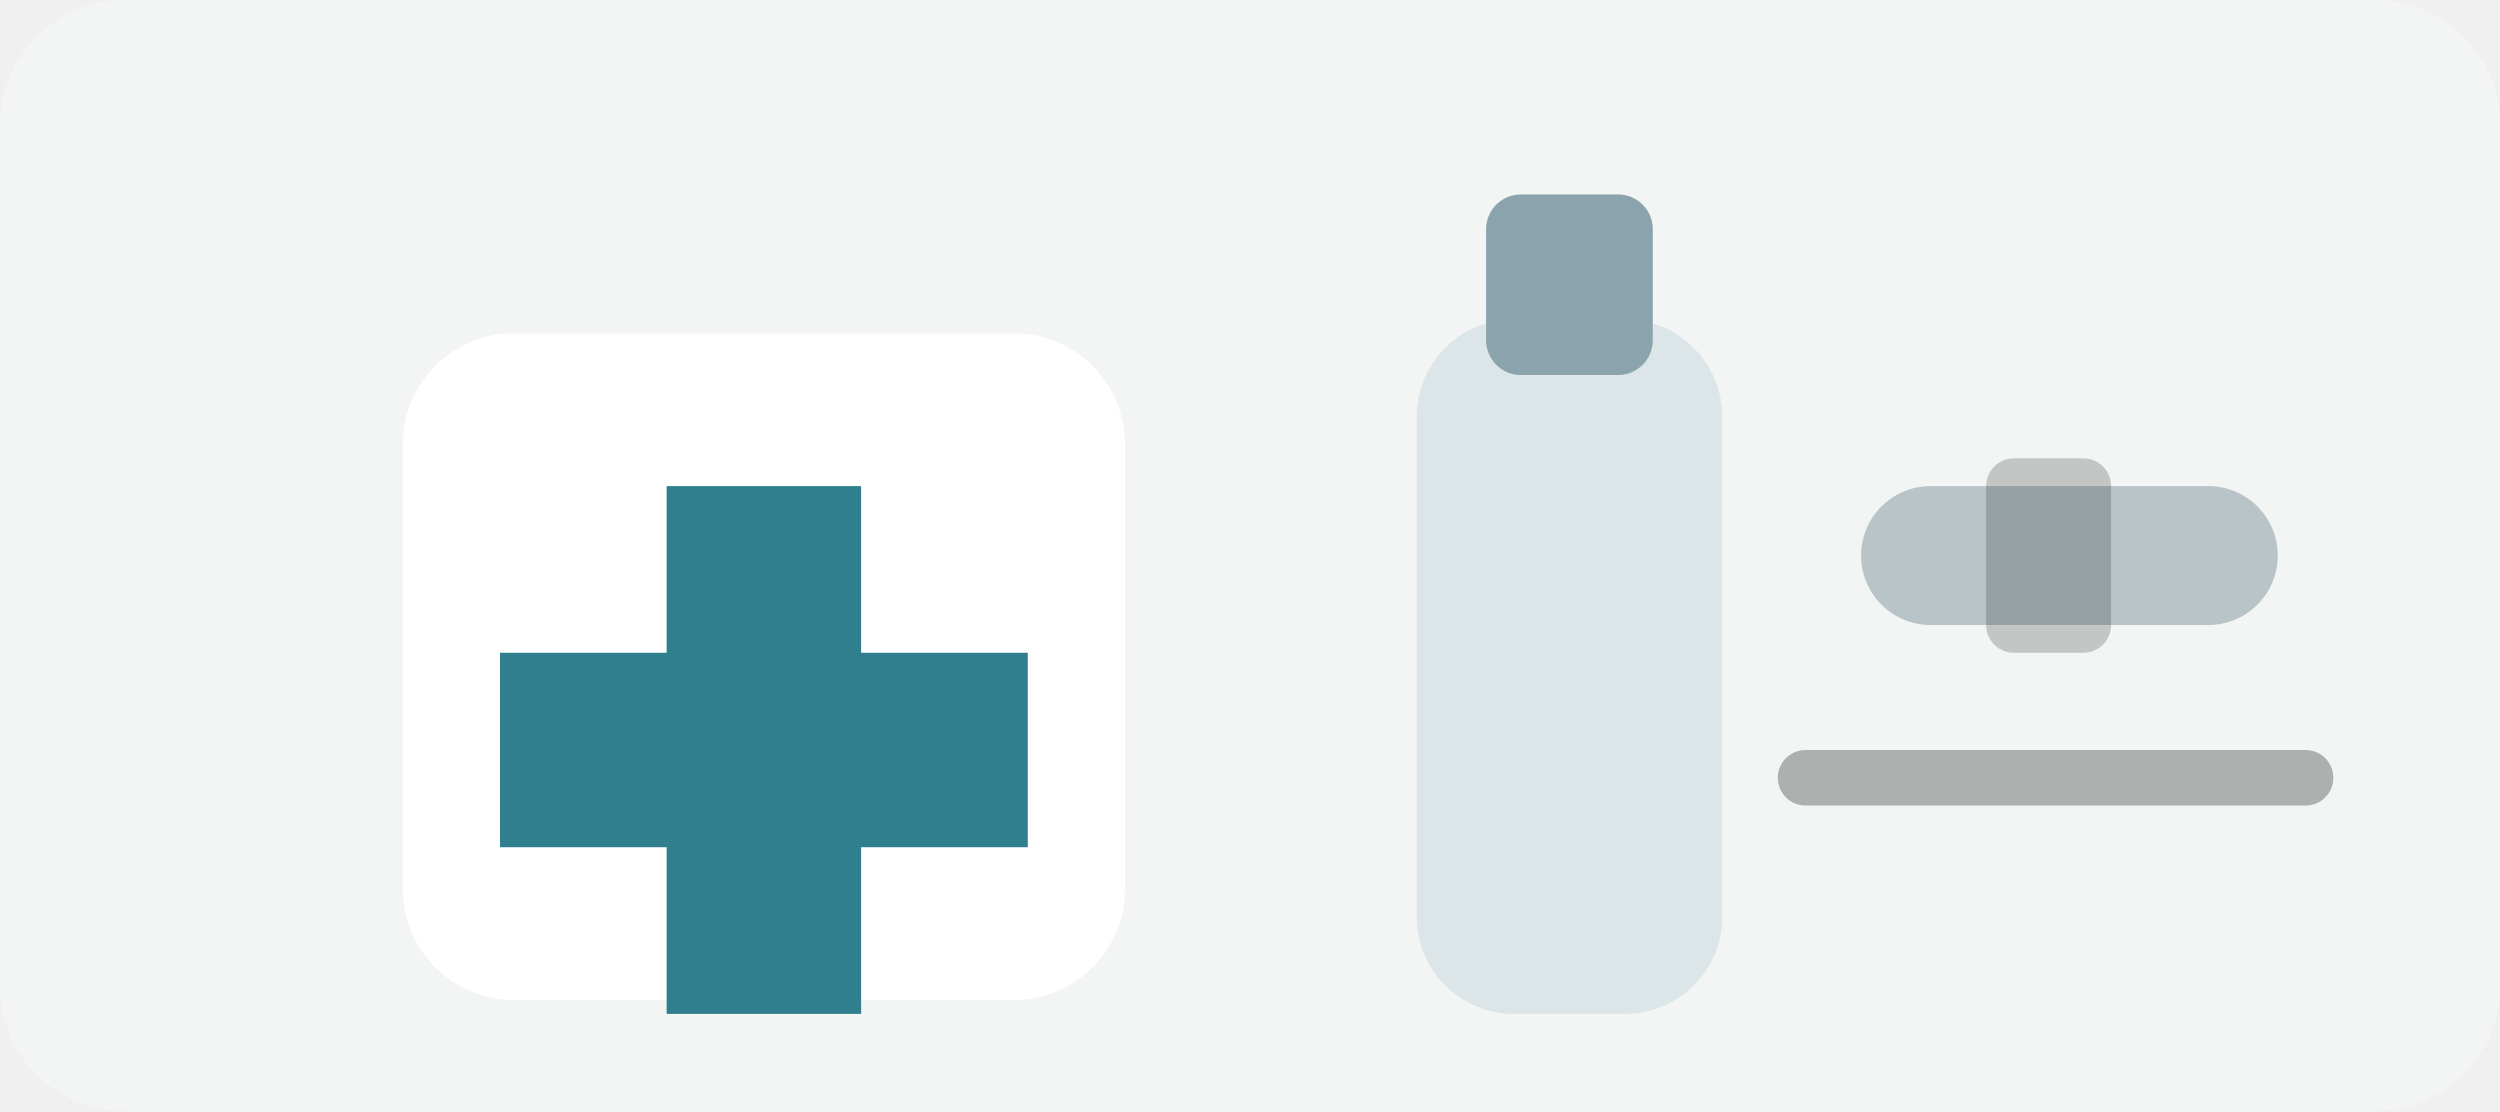
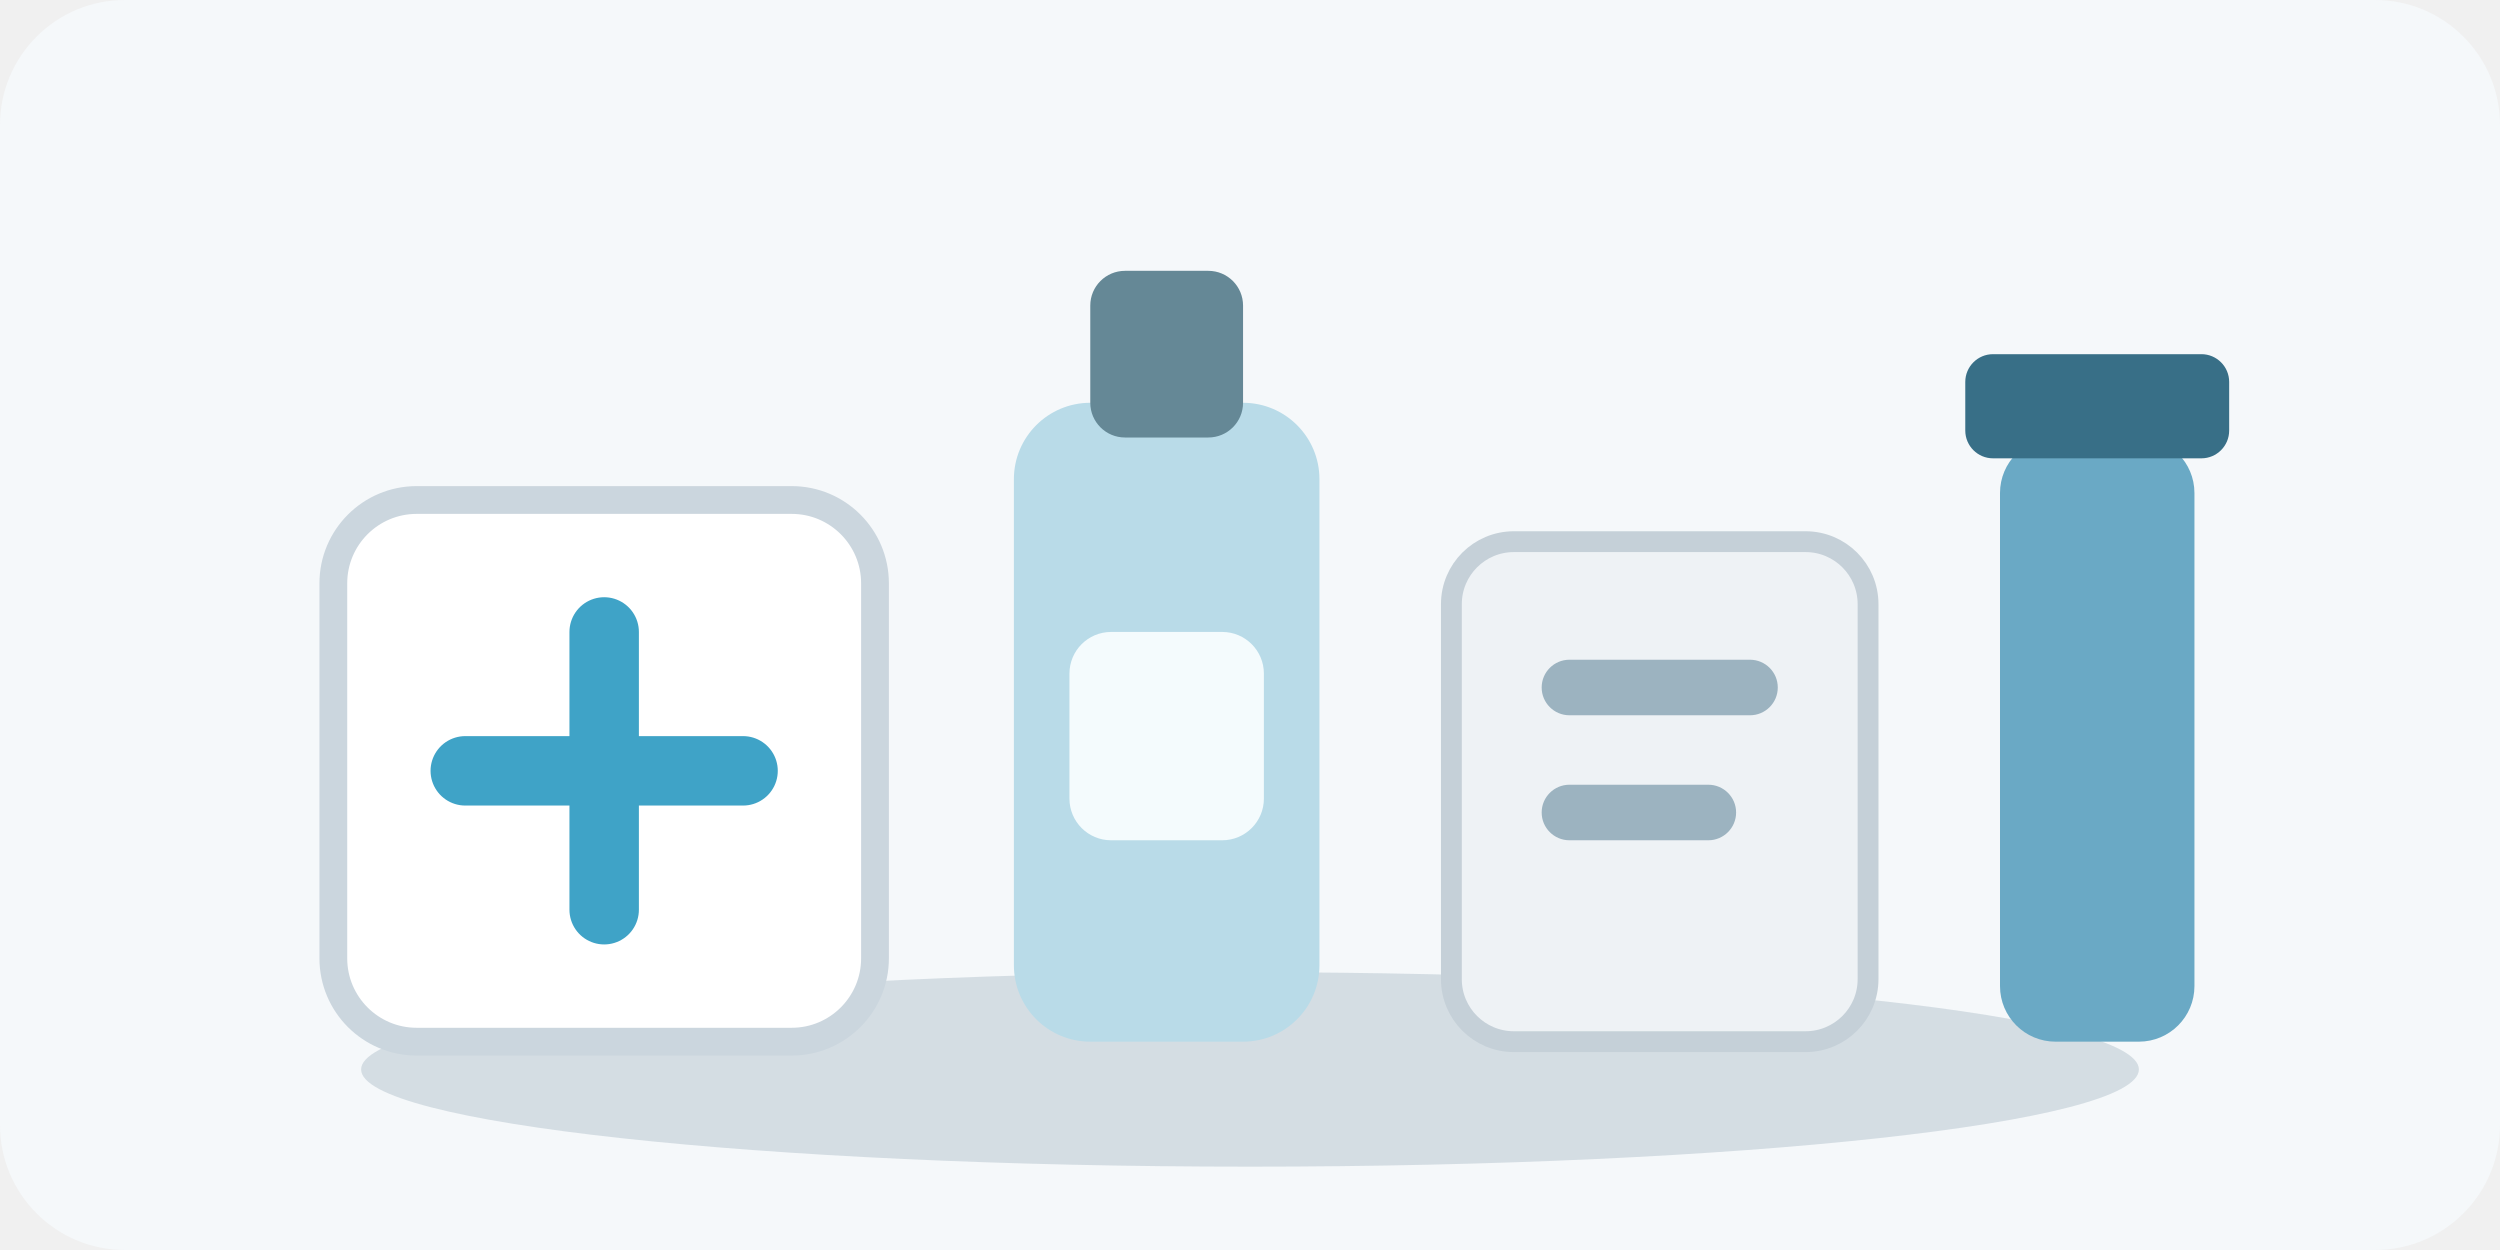
- <svg xmlns="http://www.w3.org/2000/svg" viewBox="0 0 360 160" role="img" aria-label="Medical products">
-   <rect width="360" height="160" rx="18" fill="#f3f4f4" />
-   <rect x="58" y="48" width="104" height="96" rx="16" fill="#ffffff" />
-   <path d="M96 70h28v24h24v28h-24v24H96v-24H72V94h24z" fill="#2f7f8f" />
-   <rect x="204" y="46" width="44" height="100" rx="14" fill="#dce5e8" />
-   <rect x="214" y="28" width="24" height="26" rx="5" fill="#8aa3ac" />
-   <rect x="268" y="70" width="60" height="20" rx="10" fill="#b8c4c8" />
-   <rect x="286" y="66" width="18" height="28" rx="4" fill="#2f3131" opacity=".24" />
-   <path d="M260 112h72" stroke="#2f3131" stroke-width="8" stroke-linecap="round" opacity=".35" />
+ <svg xmlns="http://www.w3.org/2000/svg" viewBox="0 0 360 180" role="img" aria-label="Medical product group">
+   <rect width="360" height="180" rx="18" fill="#f5f8fa" />
+   <ellipse cx="180" cy="154" rx="128" ry="14" fill="#d4dde3" />
+   <rect x="48" y="72" width="78" height="78" rx="12" fill="#ffffff" stroke="#cbd6de" stroke-width="4" />
+   <path d="M87 91v40M67 111h40" stroke="#3fa3c7" stroke-width="10" stroke-linecap="round" />
+   <rect x="146" y="58" width="44" height="92" rx="11" fill="#b9dbe8" />
+   <rect x="157" y="39" width="22" height="24" rx="5" fill="#658896" />
+   <rect x="154" y="91" width="28" height="30" rx="6" fill="#f4fbfd" />
+   <rect x="209" y="78" width="60" height="72" rx="9" fill="#eef2f5" stroke="#c5d0d8" stroke-width="3" />
+   <rect x="222" y="95" width="34" height="8" rx="4" fill="#9cb3c0" />
+   <rect x="222" y="113" width="28" height="8" rx="4" fill="#9cb3c0" />
+   <rect x="288" y="63" width="28" height="87" rx="8" fill="#6aa9c5" />
+   <rect x="283" y="51" width="38" height="15" rx="4" fill="#386f87" />
</svg>
